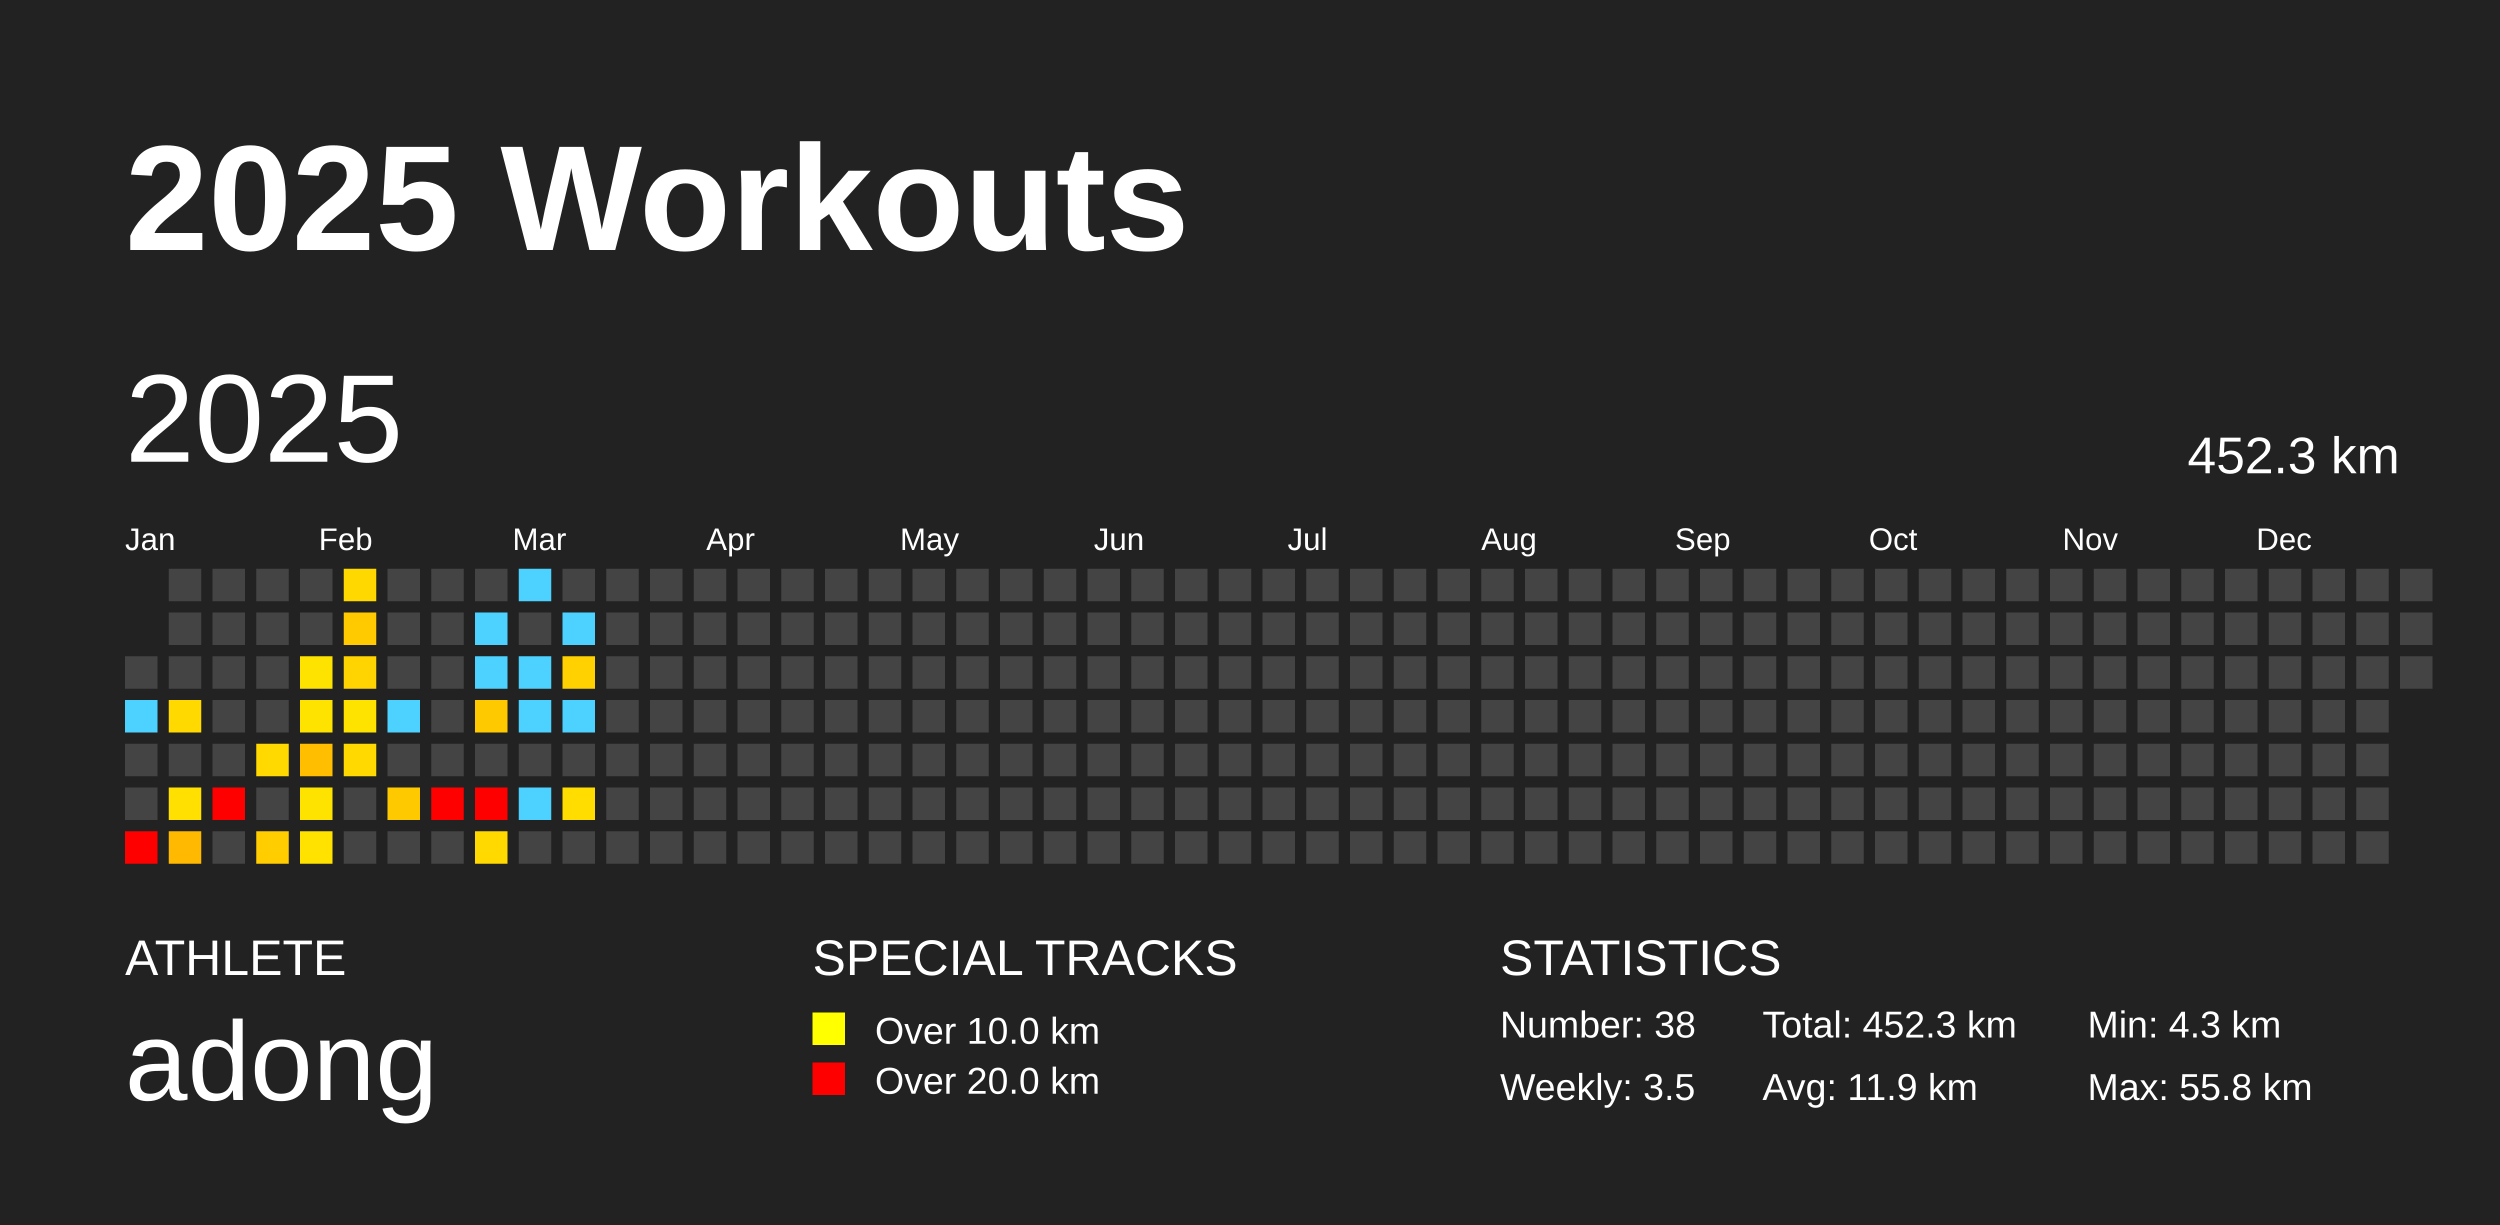
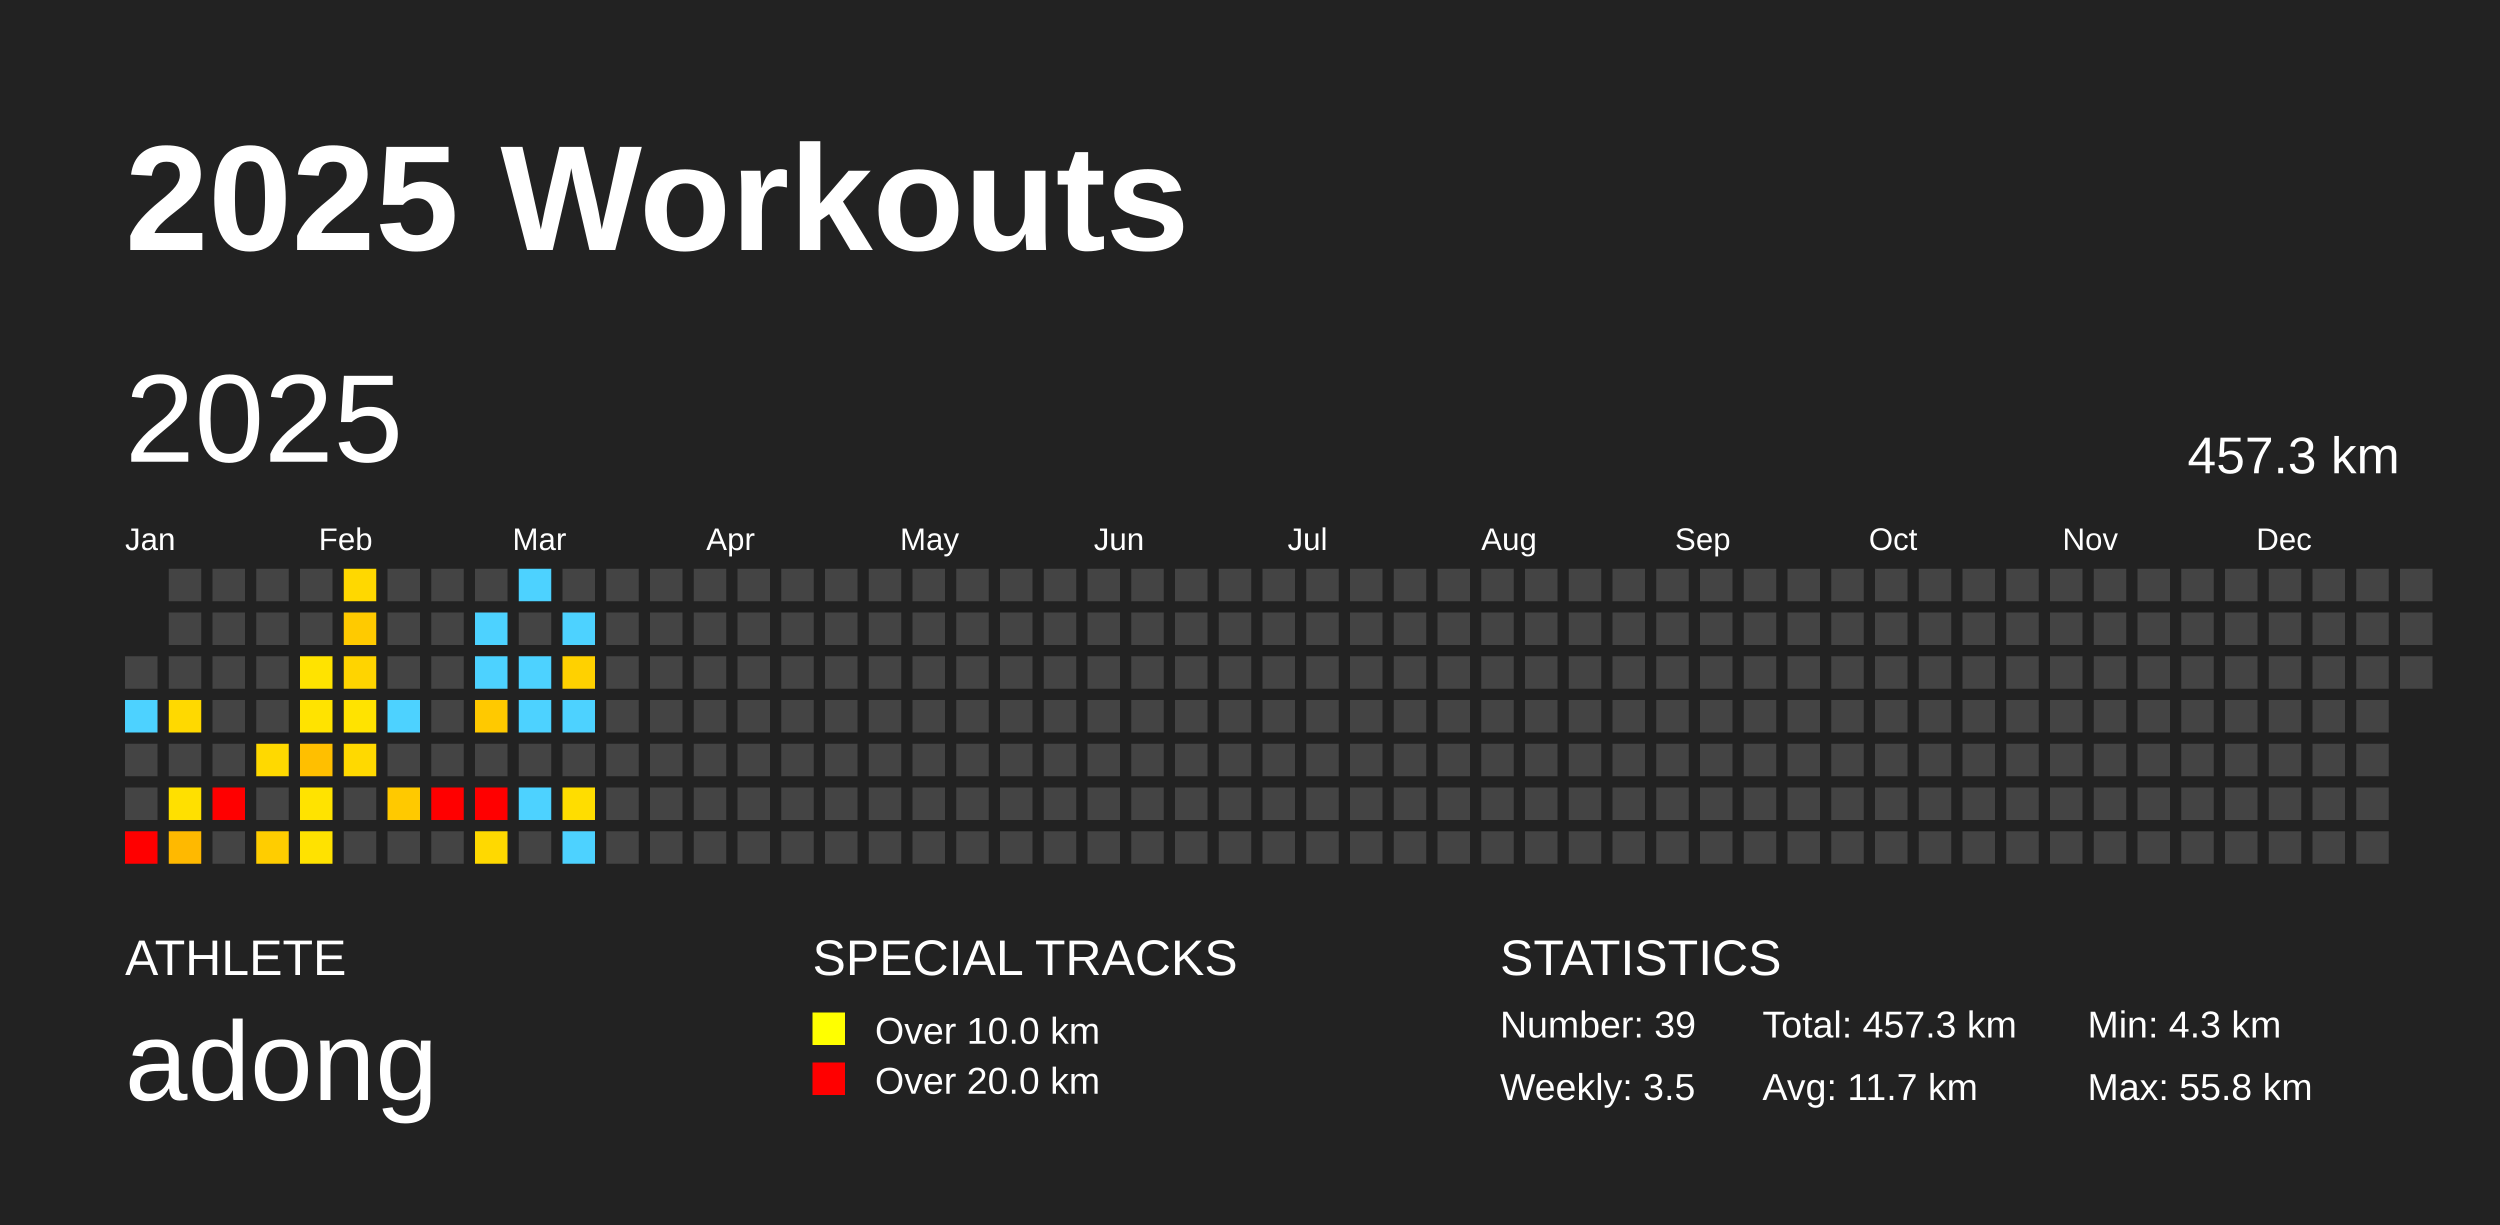
<svg xmlns="http://www.w3.org/2000/svg" baseProfile="full" height="98mm" version="1.1" viewBox="0,0,200,98" width="200mm">
  <defs />
  <rect fill="#222222" height="98" width="200" x="0" y="0" />
  <text fill="#FFFFFF" style="font-size:12px; font-family:Arial; font-weight:bold;" x="10" y="20">2025 Workouts</text>
  <text fill="#FFFFFF" style="font-size:4px; font-family:Arial" x="10" y="78">ATHLETE</text>
  <text fill="#FFFFFF" style="font-size:9px; font-family:Arial" x="10" y="88">adong</text>
  <text fill="#FFFFFF" style="font-size:4px; font-family:Arial" x="65" y="78">SPECIAL TRACKS</text>
  <rect fill="yellow" height="2.6" width="2.6" x="65" y="81" />
  <text fill="#FFFFFF" style="font-size:3px; font-family:Arial" x="70" y="83.5">Over 10.0 km</text>
  <rect fill="red" height="2.6" width="2.6" x="65" y="85" />
  <text fill="#FFFFFF" style="font-size:3px; font-family:Arial" x="70" y="87.5">Over 20.0 km</text>
  <text fill="#FFFFFF" style="font-size:4px; font-family:Arial" x="120" y="78">STATISTICS</text>
-   <text fill="#FFFFFF" style="font-size:3px; font-family:Arial" x="120" y="83">Number: 38</text>
+   <text fill="#FFFFFF" style="font-size:3px; font-family:Arial" x="120" y="83">Number: 39</text>
  <text fill="#FFFFFF" style="font-size:3px; font-family:Arial" x="120" y="88">Weekly: 3.5</text>
-   <text fill="#FFFFFF" style="font-size:3px; font-family:Arial" x="141" y="83">Total: 452.3 km</text>
-   <text fill="#FFFFFF" style="font-size:3px; font-family:Arial" x="141" y="88">Avg: 11.9 km</text>
+   <text fill="#FFFFFF" style="font-size:3px; font-family:Arial" x="141" y="83">Total: 457.3 km</text>
+   <text fill="#FFFFFF" style="font-size:3px; font-family:Arial" x="141" y="88">Avg: 11.7 km</text>
  <text fill="#FFFFFF" style="font-size:3px; font-family:Arial" x="167" y="83">Min: 4.3 km</text>
  <text fill="#FFFFFF" style="font-size:3px; font-family:Arial" x="167" y="88">Max: 55.8 km</text>
  <text dominant-baseline="hanging" fill="#FFFFFF" style="font-size:10.0px; font-family:Arial;" x="10" y="30">2025</text>
-   <text dominant-baseline="hanging" fill="#FFFFFF" style="font-size:4.125px; font-family:Arial;" x="175" y="35">452.3 km</text>
+   <text dominant-baseline="hanging" fill="#FFFFFF" style="font-size:4.125px; font-family:Arial;" x="175" y="35">457.3 km</text>
  <text fill="#FFFFFF" style="font-size:2.5px; font-family:Arial" x="10.0" y="44">Jan</text>
  <text fill="#FFFFFF" style="font-size:2.5px; font-family:Arial" x="25.5" y="44">Feb</text>
  <text fill="#FFFFFF" style="font-size:2.5px; font-family:Arial" x="41.0" y="44">Mar</text>
  <text fill="#FFFFFF" style="font-size:2.5px; font-family:Arial" x="56.5" y="44">Apr</text>
  <text fill="#FFFFFF" style="font-size:2.5px; font-family:Arial" x="72.0" y="44">May</text>
  <text fill="#FFFFFF" style="font-size:2.5px; font-family:Arial" x="87.5" y="44">Jun</text>
  <text fill="#FFFFFF" style="font-size:2.5px; font-family:Arial" x="103.0" y="44">Jul</text>
  <text fill="#FFFFFF" style="font-size:2.5px; font-family:Arial" x="118.5" y="44">Aug</text>
  <text fill="#FFFFFF" style="font-size:2.5px; font-family:Arial" x="134.0" y="44">Sep</text>
  <text fill="#FFFFFF" style="font-size:2.5px; font-family:Arial" x="149.5" y="44">Oct</text>
  <text fill="#FFFFFF" style="font-size:2.5px; font-family:Arial" x="165.0" y="44">Nov</text>
  <text fill="#FFFFFF" style="font-size:2.5px; font-family:Arial" x="180.5" y="44">Dec</text>
  <rect fill="#444444" height="2.6" width="2.6" x="10.0" y="52.5" />
  <rect fill="#4dd2ff" height="2.6" width="2.6" x="10.0" y="56.0" />
  <rect fill="#444444" height="2.6" width="2.6" x="10.0" y="59.5" />
  <rect fill="#444444" height="2.6" width="2.6" x="10.0" y="63.0" />
  <rect fill="red" height="2.6" width="2.6" x="10.0" y="66.5" />
  <rect fill="#444444" height="2.6" width="2.6" x="13.5" y="45.5" />
  <rect fill="#444444" height="2.6" width="2.6" x="13.5" y="49.0" />
  <rect fill="#444444" height="2.6" width="2.6" x="13.5" y="52.5" />
  <rect fill="#ffd900" height="2.6" width="2.6" x="13.5" y="56.0" />
  <rect fill="#444444" height="2.6" width="2.6" x="13.5" y="59.5" />
  <rect fill="#ffe000" height="2.6" width="2.6" x="13.5" y="63.0" />
  <rect fill="#ffb900" height="2.6" width="2.6" x="13.5" y="66.5" />
  <rect fill="#444444" height="2.6" width="2.6" x="17.0" y="45.5" />
  <rect fill="#444444" height="2.6" width="2.6" x="17.0" y="49.0" />
  <rect fill="#444444" height="2.6" width="2.6" x="17.0" y="52.5" />
  <rect fill="#444444" height="2.6" width="2.6" x="17.0" y="56.0" />
  <rect fill="#444444" height="2.6" width="2.6" x="17.0" y="59.5" />
  <rect fill="red" height="2.6" width="2.6" x="17.0" y="63.0" />
  <rect fill="#444444" height="2.6" width="2.6" x="17.0" y="66.5" />
  <rect fill="#444444" height="2.6" width="2.6" x="20.5" y="45.5" />
  <rect fill="#444444" height="2.6" width="2.6" x="20.5" y="49.0" />
  <rect fill="#444444" height="2.6" width="2.6" x="20.5" y="52.5" />
  <rect fill="#444444" height="2.6" width="2.6" x="20.5" y="56.0" />
  <rect fill="#ffd900" height="2.6" width="2.6" x="20.5" y="59.5" />
  <rect fill="#444444" height="2.6" width="2.6" x="20.5" y="63.0" />
  <rect fill="#ffcd00" height="2.6" width="2.6" x="20.5" y="66.5" />
  <rect fill="#444444" height="2.6" width="2.6" x="24.0" y="45.5" />
  <rect fill="#444444" height="2.6" width="2.6" x="24.0" y="49.0" />
  <rect fill="#ffe300" height="2.6" width="2.6" x="24.0" y="52.5" />
  <rect fill="#ffe300" height="2.6" width="2.6" x="24.0" y="56.0" />
  <rect fill="#ffbf00" height="2.6" width="2.6" x="24.0" y="59.5" />
  <rect fill="#ffe300" height="2.6" width="2.6" x="24.0" y="63.0" />
  <rect fill="#ffe200" height="2.6" width="2.6" x="24.0" y="66.5" />
  <rect fill="#ffd800" height="2.6" width="2.6" x="27.5" y="45.5" />
  <rect fill="#ffca00" height="2.6" width="2.6" x="27.5" y="49.0" />
  <rect fill="#ffd400" height="2.6" width="2.6" x="27.5" y="52.5" />
  <rect fill="#ffe300" height="2.6" width="2.6" x="27.5" y="56.0" />
  <rect fill="#ffd900" height="2.6" width="2.6" x="27.5" y="59.5" />
  <rect fill="#444444" height="2.6" width="2.6" x="27.5" y="63.0" />
  <rect fill="#444444" height="2.6" width="2.6" x="27.5" y="66.5" />
  <rect fill="#444444" height="2.6" width="2.6" x="31.0" y="45.5" />
  <rect fill="#444444" height="2.6" width="2.6" x="31.0" y="49.0" />
  <rect fill="#444444" height="2.6" width="2.6" x="31.0" y="52.5" />
  <rect fill="#4dd2ff" height="2.6" width="2.6" x="31.0" y="56.0" />
  <rect fill="#444444" height="2.6" width="2.6" x="31.0" y="59.5" />
  <rect fill="#ffc900" height="2.6" width="2.6" x="31.0" y="63.0" />
  <rect fill="#444444" height="2.6" width="2.6" x="31.0" y="66.5" />
  <rect fill="#444444" height="2.6" width="2.6" x="34.5" y="45.5" />
  <rect fill="#444444" height="2.6" width="2.6" x="34.5" y="49.0" />
  <rect fill="#444444" height="2.6" width="2.6" x="34.5" y="52.5" />
  <rect fill="#444444" height="2.6" width="2.6" x="34.5" y="56.0" />
  <rect fill="#444444" height="2.6" width="2.6" x="34.5" y="59.5" />
  <rect fill="red" height="2.6" width="2.6" x="34.5" y="63.0" />
  <rect fill="#444444" height="2.6" width="2.6" x="34.5" y="66.5" />
  <rect fill="#444444" height="2.6" width="2.6" x="38.0" y="45.5" />
  <rect fill="#4dd2ff" height="2.6" width="2.6" x="38.0" y="49.0" />
  <rect fill="#4dd2ff" height="2.6" width="2.6" x="38.0" y="52.5" />
  <rect fill="#ffc900" height="2.6" width="2.6" x="38.0" y="56.0" />
  <rect fill="#444444" height="2.6" width="2.6" x="38.0" y="59.5" />
  <rect fill="red" height="2.6" width="2.6" x="38.0" y="63.0" />
  <rect fill="#ffd900" height="2.6" width="2.6" x="38.0" y="66.5" />
  <rect fill="#4dd2ff" height="2.6" width="2.6" x="41.5" y="45.5" />
  <rect fill="#444444" height="2.6" width="2.6" x="41.5" y="49.0" />
  <rect fill="#4dd2ff" height="2.6" width="2.6" x="41.5" y="52.5" />
  <rect fill="#4dd2ff" height="2.6" width="2.6" x="41.5" y="56.0" />
  <rect fill="#444444" height="2.6" width="2.6" x="41.5" y="59.5" />
  <rect fill="#4dd2ff" height="2.6" width="2.6" x="41.5" y="63.0" />
  <rect fill="#444444" height="2.6" width="2.6" x="41.5" y="66.5" />
  <rect fill="#444444" height="2.6" width="2.6" x="45.0" y="45.5" />
  <rect fill="#4dd2ff" height="2.6" width="2.6" x="45.0" y="49.0" />
  <rect fill="#ffd100" height="2.6" width="2.6" x="45.0" y="52.5" />
  <rect fill="#4dd2ff" height="2.6" width="2.6" x="45.0" y="56.0" />
  <rect fill="#444444" height="2.6" width="2.6" x="45.0" y="59.5" />
  <rect fill="#ffdd00" height="2.6" width="2.6" x="45.0" y="63.0" />
-   <rect fill="#444444" height="2.6" width="2.6" x="45.0" y="66.5" />
+   <rect fill="#4dd2ff" height="2.6" width="2.6" x="45.0" y="66.5" />
  <rect fill="#444444" height="2.6" width="2.6" x="48.5" y="45.5" />
  <rect fill="#444444" height="2.6" width="2.6" x="48.5" y="49.0" />
  <rect fill="#444444" height="2.6" width="2.6" x="48.5" y="52.5" />
  <rect fill="#444444" height="2.6" width="2.6" x="48.5" y="56.0" />
  <rect fill="#444444" height="2.6" width="2.6" x="48.5" y="59.5" />
  <rect fill="#444444" height="2.6" width="2.6" x="48.5" y="63.0" />
  <rect fill="#444444" height="2.6" width="2.6" x="48.5" y="66.5" />
  <rect fill="#444444" height="2.6" width="2.6" x="52.0" y="45.5" />
  <rect fill="#444444" height="2.6" width="2.6" x="52.0" y="49.0" />
  <rect fill="#444444" height="2.6" width="2.6" x="52.0" y="52.5" />
  <rect fill="#444444" height="2.6" width="2.6" x="52.0" y="56.0" />
  <rect fill="#444444" height="2.6" width="2.6" x="52.0" y="59.5" />
  <rect fill="#444444" height="2.6" width="2.6" x="52.0" y="63.0" />
  <rect fill="#444444" height="2.6" width="2.6" x="52.0" y="66.5" />
  <rect fill="#444444" height="2.6" width="2.6" x="55.5" y="45.5" />
  <rect fill="#444444" height="2.6" width="2.6" x="55.5" y="49.0" />
  <rect fill="#444444" height="2.6" width="2.6" x="55.5" y="52.5" />
  <rect fill="#444444" height="2.6" width="2.6" x="55.5" y="56.0" />
  <rect fill="#444444" height="2.6" width="2.6" x="55.5" y="59.5" />
  <rect fill="#444444" height="2.6" width="2.6" x="55.5" y="63.0" />
  <rect fill="#444444" height="2.6" width="2.6" x="55.5" y="66.5" />
  <rect fill="#444444" height="2.6" width="2.6" x="59.0" y="45.5" />
  <rect fill="#444444" height="2.6" width="2.6" x="59.0" y="49.0" />
  <rect fill="#444444" height="2.6" width="2.6" x="59.0" y="52.5" />
  <rect fill="#444444" height="2.6" width="2.6" x="59.0" y="56.0" />
  <rect fill="#444444" height="2.6" width="2.6" x="59.0" y="59.5" />
  <rect fill="#444444" height="2.6" width="2.6" x="59.0" y="63.0" />
  <rect fill="#444444" height="2.6" width="2.6" x="59.0" y="66.5" />
  <rect fill="#444444" height="2.6" width="2.6" x="62.5" y="45.5" />
  <rect fill="#444444" height="2.6" width="2.6" x="62.5" y="49.0" />
  <rect fill="#444444" height="2.6" width="2.6" x="62.5" y="52.5" />
  <rect fill="#444444" height="2.6" width="2.6" x="62.5" y="56.0" />
  <rect fill="#444444" height="2.6" width="2.6" x="62.5" y="59.5" />
  <rect fill="#444444" height="2.6" width="2.6" x="62.5" y="63.0" />
  <rect fill="#444444" height="2.6" width="2.6" x="62.5" y="66.5" />
  <rect fill="#444444" height="2.6" width="2.6" x="66.0" y="45.5" />
  <rect fill="#444444" height="2.6" width="2.6" x="66.0" y="49.0" />
  <rect fill="#444444" height="2.6" width="2.6" x="66.0" y="52.5" />
  <rect fill="#444444" height="2.6" width="2.6" x="66.0" y="56.0" />
  <rect fill="#444444" height="2.6" width="2.6" x="66.0" y="59.5" />
  <rect fill="#444444" height="2.6" width="2.6" x="66.0" y="63.0" />
  <rect fill="#444444" height="2.6" width="2.6" x="66.0" y="66.5" />
  <rect fill="#444444" height="2.6" width="2.6" x="69.5" y="45.5" />
  <rect fill="#444444" height="2.6" width="2.6" x="69.5" y="49.0" />
  <rect fill="#444444" height="2.6" width="2.6" x="69.5" y="52.5" />
  <rect fill="#444444" height="2.6" width="2.6" x="69.5" y="56.0" />
  <rect fill="#444444" height="2.6" width="2.6" x="69.5" y="59.5" />
  <rect fill="#444444" height="2.6" width="2.6" x="69.5" y="63.0" />
  <rect fill="#444444" height="2.6" width="2.6" x="69.5" y="66.5" />
  <rect fill="#444444" height="2.6" width="2.6" x="73.0" y="45.5" />
  <rect fill="#444444" height="2.6" width="2.6" x="73.0" y="49.0" />
  <rect fill="#444444" height="2.6" width="2.6" x="73.0" y="52.5" />
  <rect fill="#444444" height="2.6" width="2.6" x="73.0" y="56.0" />
  <rect fill="#444444" height="2.6" width="2.6" x="73.0" y="59.5" />
  <rect fill="#444444" height="2.6" width="2.6" x="73.0" y="63.0" />
  <rect fill="#444444" height="2.6" width="2.6" x="73.0" y="66.5" />
  <rect fill="#444444" height="2.6" width="2.6" x="76.5" y="45.5" />
  <rect fill="#444444" height="2.6" width="2.6" x="76.5" y="49.0" />
  <rect fill="#444444" height="2.6" width="2.6" x="76.5" y="52.5" />
  <rect fill="#444444" height="2.6" width="2.6" x="76.5" y="56.0" />
  <rect fill="#444444" height="2.6" width="2.6" x="76.5" y="59.5" />
  <rect fill="#444444" height="2.6" width="2.6" x="76.5" y="63.0" />
  <rect fill="#444444" height="2.6" width="2.6" x="76.5" y="66.5" />
  <rect fill="#444444" height="2.6" width="2.6" x="80.0" y="45.5" />
  <rect fill="#444444" height="2.6" width="2.6" x="80.0" y="49.0" />
  <rect fill="#444444" height="2.6" width="2.6" x="80.0" y="52.5" />
  <rect fill="#444444" height="2.6" width="2.6" x="80.0" y="56.0" />
  <rect fill="#444444" height="2.6" width="2.6" x="80.0" y="59.5" />
  <rect fill="#444444" height="2.6" width="2.6" x="80.0" y="63.0" />
  <rect fill="#444444" height="2.6" width="2.6" x="80.0" y="66.5" />
  <rect fill="#444444" height="2.6" width="2.6" x="83.5" y="45.5" />
  <rect fill="#444444" height="2.6" width="2.6" x="83.5" y="49.0" />
  <rect fill="#444444" height="2.6" width="2.6" x="83.5" y="52.5" />
  <rect fill="#444444" height="2.6" width="2.6" x="83.5" y="56.0" />
  <rect fill="#444444" height="2.6" width="2.6" x="83.5" y="59.5" />
  <rect fill="#444444" height="2.6" width="2.6" x="83.5" y="63.0" />
  <rect fill="#444444" height="2.6" width="2.6" x="83.5" y="66.5" />
  <rect fill="#444444" height="2.6" width="2.6" x="87.0" y="45.5" />
  <rect fill="#444444" height="2.6" width="2.6" x="87.0" y="49.0" />
  <rect fill="#444444" height="2.6" width="2.6" x="87.0" y="52.5" />
  <rect fill="#444444" height="2.6" width="2.6" x="87.0" y="56.0" />
  <rect fill="#444444" height="2.6" width="2.6" x="87.0" y="59.5" />
  <rect fill="#444444" height="2.6" width="2.6" x="87.0" y="63.0" />
  <rect fill="#444444" height="2.6" width="2.6" x="87.0" y="66.5" />
  <rect fill="#444444" height="2.6" width="2.6" x="90.5" y="45.5" />
  <rect fill="#444444" height="2.6" width="2.6" x="90.5" y="49.0" />
  <rect fill="#444444" height="2.6" width="2.6" x="90.5" y="52.5" />
  <rect fill="#444444" height="2.6" width="2.6" x="90.5" y="56.0" />
  <rect fill="#444444" height="2.6" width="2.6" x="90.5" y="59.5" />
  <rect fill="#444444" height="2.6" width="2.6" x="90.5" y="63.0" />
  <rect fill="#444444" height="2.6" width="2.6" x="90.5" y="66.5" />
  <rect fill="#444444" height="2.6" width="2.6" x="94.0" y="45.5" />
  <rect fill="#444444" height="2.6" width="2.6" x="94.0" y="49.0" />
  <rect fill="#444444" height="2.6" width="2.6" x="94.0" y="52.5" />
  <rect fill="#444444" height="2.6" width="2.6" x="94.0" y="56.0" />
  <rect fill="#444444" height="2.6" width="2.6" x="94.0" y="59.5" />
  <rect fill="#444444" height="2.6" width="2.6" x="94.0" y="63.0" />
  <rect fill="#444444" height="2.6" width="2.6" x="94.0" y="66.5" />
  <rect fill="#444444" height="2.6" width="2.6" x="97.5" y="45.5" />
  <rect fill="#444444" height="2.6" width="2.6" x="97.5" y="49.0" />
  <rect fill="#444444" height="2.6" width="2.6" x="97.5" y="52.5" />
  <rect fill="#444444" height="2.6" width="2.6" x="97.5" y="56.0" />
  <rect fill="#444444" height="2.6" width="2.6" x="97.5" y="59.5" />
  <rect fill="#444444" height="2.6" width="2.6" x="97.5" y="63.0" />
  <rect fill="#444444" height="2.6" width="2.6" x="97.5" y="66.5" />
  <rect fill="#444444" height="2.6" width="2.6" x="101.0" y="45.5" />
  <rect fill="#444444" height="2.6" width="2.6" x="101.0" y="49.0" />
  <rect fill="#444444" height="2.6" width="2.6" x="101.0" y="52.5" />
  <rect fill="#444444" height="2.6" width="2.6" x="101.0" y="56.0" />
  <rect fill="#444444" height="2.6" width="2.6" x="101.0" y="59.5" />
  <rect fill="#444444" height="2.6" width="2.6" x="101.0" y="63.0" />
  <rect fill="#444444" height="2.6" width="2.6" x="101.0" y="66.5" />
  <rect fill="#444444" height="2.6" width="2.6" x="104.5" y="45.5" />
  <rect fill="#444444" height="2.6" width="2.6" x="104.5" y="49.0" />
  <rect fill="#444444" height="2.6" width="2.6" x="104.5" y="52.5" />
  <rect fill="#444444" height="2.6" width="2.6" x="104.5" y="56.0" />
  <rect fill="#444444" height="2.6" width="2.6" x="104.5" y="59.5" />
  <rect fill="#444444" height="2.6" width="2.6" x="104.5" y="63.0" />
  <rect fill="#444444" height="2.6" width="2.6" x="104.5" y="66.5" />
  <rect fill="#444444" height="2.6" width="2.6" x="108.0" y="45.5" />
  <rect fill="#444444" height="2.6" width="2.6" x="108.0" y="49.0" />
  <rect fill="#444444" height="2.6" width="2.6" x="108.0" y="52.5" />
  <rect fill="#444444" height="2.6" width="2.6" x="108.0" y="56.0" />
  <rect fill="#444444" height="2.6" width="2.6" x="108.0" y="59.5" />
  <rect fill="#444444" height="2.6" width="2.6" x="108.0" y="63.0" />
  <rect fill="#444444" height="2.6" width="2.6" x="108.0" y="66.5" />
  <rect fill="#444444" height="2.6" width="2.6" x="111.5" y="45.5" />
  <rect fill="#444444" height="2.6" width="2.6" x="111.5" y="49.0" />
  <rect fill="#444444" height="2.6" width="2.6" x="111.5" y="52.5" />
  <rect fill="#444444" height="2.6" width="2.6" x="111.5" y="56.0" />
  <rect fill="#444444" height="2.6" width="2.6" x="111.5" y="59.5" />
  <rect fill="#444444" height="2.6" width="2.6" x="111.5" y="63.0" />
  <rect fill="#444444" height="2.6" width="2.6" x="111.5" y="66.5" />
  <rect fill="#444444" height="2.6" width="2.6" x="115.0" y="45.5" />
  <rect fill="#444444" height="2.6" width="2.6" x="115.0" y="49.0" />
  <rect fill="#444444" height="2.6" width="2.6" x="115.0" y="52.5" />
  <rect fill="#444444" height="2.6" width="2.6" x="115.0" y="56.0" />
  <rect fill="#444444" height="2.6" width="2.6" x="115.0" y="59.5" />
  <rect fill="#444444" height="2.6" width="2.6" x="115.0" y="63.0" />
  <rect fill="#444444" height="2.6" width="2.6" x="115.0" y="66.5" />
  <rect fill="#444444" height="2.6" width="2.6" x="118.5" y="45.5" />
  <rect fill="#444444" height="2.6" width="2.6" x="118.5" y="49.0" />
  <rect fill="#444444" height="2.6" width="2.6" x="118.5" y="52.5" />
  <rect fill="#444444" height="2.6" width="2.6" x="118.5" y="56.0" />
  <rect fill="#444444" height="2.6" width="2.6" x="118.5" y="59.5" />
  <rect fill="#444444" height="2.6" width="2.6" x="118.5" y="63.0" />
  <rect fill="#444444" height="2.6" width="2.6" x="118.5" y="66.5" />
  <rect fill="#444444" height="2.6" width="2.6" x="122.0" y="45.5" />
  <rect fill="#444444" height="2.6" width="2.6" x="122.0" y="49.0" />
  <rect fill="#444444" height="2.6" width="2.6" x="122.0" y="52.5" />
  <rect fill="#444444" height="2.6" width="2.6" x="122.0" y="56.0" />
  <rect fill="#444444" height="2.6" width="2.6" x="122.0" y="59.5" />
  <rect fill="#444444" height="2.6" width="2.6" x="122.0" y="63.0" />
  <rect fill="#444444" height="2.6" width="2.6" x="122.0" y="66.5" />
  <rect fill="#444444" height="2.6" width="2.6" x="125.5" y="45.5" />
  <rect fill="#444444" height="2.6" width="2.6" x="125.5" y="49.0" />
  <rect fill="#444444" height="2.6" width="2.6" x="125.5" y="52.5" />
  <rect fill="#444444" height="2.6" width="2.6" x="125.5" y="56.0" />
  <rect fill="#444444" height="2.6" width="2.6" x="125.5" y="59.5" />
  <rect fill="#444444" height="2.6" width="2.6" x="125.5" y="63.0" />
  <rect fill="#444444" height="2.6" width="2.6" x="125.5" y="66.5" />
  <rect fill="#444444" height="2.6" width="2.6" x="129.0" y="45.5" />
  <rect fill="#444444" height="2.6" width="2.6" x="129.0" y="49.0" />
  <rect fill="#444444" height="2.6" width="2.6" x="129.0" y="52.5" />
  <rect fill="#444444" height="2.6" width="2.6" x="129.0" y="56.0" />
  <rect fill="#444444" height="2.6" width="2.6" x="129.0" y="59.5" />
  <rect fill="#444444" height="2.6" width="2.6" x="129.0" y="63.0" />
  <rect fill="#444444" height="2.6" width="2.6" x="129.0" y="66.5" />
  <rect fill="#444444" height="2.6" width="2.6" x="132.5" y="45.5" />
  <rect fill="#444444" height="2.6" width="2.6" x="132.5" y="49.0" />
  <rect fill="#444444" height="2.6" width="2.6" x="132.5" y="52.5" />
  <rect fill="#444444" height="2.6" width="2.6" x="132.5" y="56.0" />
  <rect fill="#444444" height="2.6" width="2.6" x="132.5" y="59.5" />
  <rect fill="#444444" height="2.6" width="2.6" x="132.5" y="63.0" />
  <rect fill="#444444" height="2.6" width="2.6" x="132.5" y="66.5" />
  <rect fill="#444444" height="2.6" width="2.6" x="136.0" y="45.5" />
  <rect fill="#444444" height="2.6" width="2.6" x="136.0" y="49.0" />
  <rect fill="#444444" height="2.6" width="2.6" x="136.0" y="52.5" />
  <rect fill="#444444" height="2.6" width="2.6" x="136.0" y="56.0" />
  <rect fill="#444444" height="2.6" width="2.6" x="136.0" y="59.5" />
  <rect fill="#444444" height="2.6" width="2.6" x="136.0" y="63.0" />
  <rect fill="#444444" height="2.6" width="2.6" x="136.0" y="66.5" />
  <rect fill="#444444" height="2.6" width="2.6" x="139.5" y="45.5" />
  <rect fill="#444444" height="2.6" width="2.6" x="139.5" y="49.0" />
  <rect fill="#444444" height="2.6" width="2.6" x="139.5" y="52.5" />
  <rect fill="#444444" height="2.6" width="2.6" x="139.5" y="56.0" />
  <rect fill="#444444" height="2.6" width="2.6" x="139.5" y="59.5" />
  <rect fill="#444444" height="2.6" width="2.6" x="139.5" y="63.0" />
  <rect fill="#444444" height="2.6" width="2.6" x="139.5" y="66.5" />
  <rect fill="#444444" height="2.6" width="2.6" x="143.0" y="45.5" />
  <rect fill="#444444" height="2.6" width="2.6" x="143.0" y="49.0" />
  <rect fill="#444444" height="2.6" width="2.6" x="143.0" y="52.5" />
  <rect fill="#444444" height="2.6" width="2.6" x="143.0" y="56.0" />
  <rect fill="#444444" height="2.6" width="2.6" x="143.0" y="59.5" />
  <rect fill="#444444" height="2.6" width="2.6" x="143.0" y="63.0" />
  <rect fill="#444444" height="2.6" width="2.6" x="143.0" y="66.5" />
  <rect fill="#444444" height="2.6" width="2.6" x="146.5" y="45.5" />
  <rect fill="#444444" height="2.6" width="2.6" x="146.5" y="49.0" />
  <rect fill="#444444" height="2.6" width="2.6" x="146.5" y="52.5" />
  <rect fill="#444444" height="2.6" width="2.6" x="146.5" y="56.0" />
  <rect fill="#444444" height="2.6" width="2.6" x="146.5" y="59.5" />
  <rect fill="#444444" height="2.6" width="2.6" x="146.5" y="63.0" />
  <rect fill="#444444" height="2.6" width="2.6" x="146.5" y="66.5" />
  <rect fill="#444444" height="2.6" width="2.6" x="150.0" y="45.5" />
  <rect fill="#444444" height="2.6" width="2.6" x="150.0" y="49.0" />
  <rect fill="#444444" height="2.6" width="2.6" x="150.0" y="52.5" />
  <rect fill="#444444" height="2.6" width="2.6" x="150.0" y="56.0" />
  <rect fill="#444444" height="2.6" width="2.6" x="150.0" y="59.5" />
  <rect fill="#444444" height="2.6" width="2.6" x="150.0" y="63.0" />
  <rect fill="#444444" height="2.6" width="2.6" x="150.0" y="66.5" />
  <rect fill="#444444" height="2.6" width="2.6" x="153.5" y="45.5" />
  <rect fill="#444444" height="2.6" width="2.6" x="153.5" y="49.0" />
  <rect fill="#444444" height="2.6" width="2.6" x="153.5" y="52.5" />
  <rect fill="#444444" height="2.6" width="2.6" x="153.5" y="56.0" />
  <rect fill="#444444" height="2.6" width="2.6" x="153.5" y="59.5" />
  <rect fill="#444444" height="2.6" width="2.6" x="153.5" y="63.0" />
  <rect fill="#444444" height="2.6" width="2.6" x="153.5" y="66.5" />
  <rect fill="#444444" height="2.6" width="2.6" x="157.0" y="45.5" />
  <rect fill="#444444" height="2.6" width="2.6" x="157.0" y="49.0" />
  <rect fill="#444444" height="2.6" width="2.6" x="157.0" y="52.5" />
  <rect fill="#444444" height="2.6" width="2.6" x="157.0" y="56.0" />
  <rect fill="#444444" height="2.6" width="2.6" x="157.0" y="59.5" />
  <rect fill="#444444" height="2.6" width="2.6" x="157.0" y="63.0" />
  <rect fill="#444444" height="2.6" width="2.6" x="157.0" y="66.5" />
  <rect fill="#444444" height="2.6" width="2.6" x="160.5" y="45.5" />
  <rect fill="#444444" height="2.6" width="2.6" x="160.5" y="49.0" />
  <rect fill="#444444" height="2.6" width="2.6" x="160.5" y="52.5" />
  <rect fill="#444444" height="2.6" width="2.6" x="160.5" y="56.0" />
  <rect fill="#444444" height="2.6" width="2.6" x="160.5" y="59.5" />
  <rect fill="#444444" height="2.6" width="2.6" x="160.5" y="63.0" />
  <rect fill="#444444" height="2.6" width="2.6" x="160.5" y="66.5" />
  <rect fill="#444444" height="2.6" width="2.6" x="164.0" y="45.5" />
  <rect fill="#444444" height="2.6" width="2.6" x="164.0" y="49.0" />
  <rect fill="#444444" height="2.6" width="2.6" x="164.0" y="52.5" />
  <rect fill="#444444" height="2.6" width="2.6" x="164.0" y="56.0" />
  <rect fill="#444444" height="2.6" width="2.6" x="164.0" y="59.5" />
  <rect fill="#444444" height="2.6" width="2.6" x="164.0" y="63.0" />
  <rect fill="#444444" height="2.6" width="2.6" x="164.0" y="66.5" />
  <rect fill="#444444" height="2.6" width="2.6" x="167.5" y="45.5" />
  <rect fill="#444444" height="2.6" width="2.6" x="167.5" y="49.0" />
  <rect fill="#444444" height="2.6" width="2.6" x="167.5" y="52.5" />
  <rect fill="#444444" height="2.6" width="2.6" x="167.5" y="56.0" />
  <rect fill="#444444" height="2.6" width="2.6" x="167.5" y="59.5" />
  <rect fill="#444444" height="2.6" width="2.6" x="167.5" y="63.0" />
  <rect fill="#444444" height="2.6" width="2.6" x="167.5" y="66.5" />
  <rect fill="#444444" height="2.6" width="2.6" x="171.0" y="45.5" />
  <rect fill="#444444" height="2.6" width="2.6" x="171.0" y="49.0" />
  <rect fill="#444444" height="2.6" width="2.6" x="171.0" y="52.5" />
  <rect fill="#444444" height="2.6" width="2.6" x="171.0" y="56.0" />
  <rect fill="#444444" height="2.6" width="2.6" x="171.0" y="59.5" />
  <rect fill="#444444" height="2.6" width="2.6" x="171.0" y="63.0" />
  <rect fill="#444444" height="2.6" width="2.6" x="171.0" y="66.5" />
  <rect fill="#444444" height="2.6" width="2.6" x="174.5" y="45.5" />
  <rect fill="#444444" height="2.6" width="2.6" x="174.5" y="49.0" />
  <rect fill="#444444" height="2.6" width="2.6" x="174.5" y="52.5" />
  <rect fill="#444444" height="2.6" width="2.6" x="174.5" y="56.0" />
  <rect fill="#444444" height="2.6" width="2.6" x="174.5" y="59.5" />
  <rect fill="#444444" height="2.6" width="2.6" x="174.5" y="63.0" />
  <rect fill="#444444" height="2.6" width="2.6" x="174.5" y="66.5" />
  <rect fill="#444444" height="2.6" width="2.6" x="178.0" y="45.5" />
  <rect fill="#444444" height="2.6" width="2.6" x="178.0" y="49.0" />
  <rect fill="#444444" height="2.6" width="2.6" x="178.0" y="52.5" />
  <rect fill="#444444" height="2.6" width="2.6" x="178.0" y="56.0" />
  <rect fill="#444444" height="2.6" width="2.6" x="178.0" y="59.5" />
  <rect fill="#444444" height="2.6" width="2.6" x="178.0" y="63.0" />
  <rect fill="#444444" height="2.6" width="2.6" x="178.0" y="66.5" />
  <rect fill="#444444" height="2.6" width="2.6" x="181.5" y="45.5" />
  <rect fill="#444444" height="2.6" width="2.6" x="181.5" y="49.0" />
  <rect fill="#444444" height="2.6" width="2.6" x="181.5" y="52.5" />
  <rect fill="#444444" height="2.6" width="2.6" x="181.5" y="56.0" />
  <rect fill="#444444" height="2.6" width="2.6" x="181.5" y="59.5" />
  <rect fill="#444444" height="2.6" width="2.6" x="181.5" y="63.0" />
  <rect fill="#444444" height="2.6" width="2.6" x="181.5" y="66.5" />
  <rect fill="#444444" height="2.6" width="2.6" x="185.0" y="45.5" />
  <rect fill="#444444" height="2.6" width="2.6" x="185.0" y="49.0" />
  <rect fill="#444444" height="2.6" width="2.6" x="185.0" y="52.5" />
  <rect fill="#444444" height="2.6" width="2.6" x="185.0" y="56.0" />
  <rect fill="#444444" height="2.6" width="2.6" x="185.0" y="59.5" />
  <rect fill="#444444" height="2.6" width="2.6" x="185.0" y="63.0" />
  <rect fill="#444444" height="2.6" width="2.6" x="185.0" y="66.5" />
  <rect fill="#444444" height="2.6" width="2.6" x="188.5" y="45.5" />
  <rect fill="#444444" height="2.6" width="2.6" x="188.5" y="49.0" />
  <rect fill="#444444" height="2.6" width="2.6" x="188.5" y="52.5" />
  <rect fill="#444444" height="2.6" width="2.6" x="188.5" y="56.0" />
  <rect fill="#444444" height="2.6" width="2.6" x="188.5" y="59.5" />
  <rect fill="#444444" height="2.6" width="2.6" x="188.5" y="63.0" />
  <rect fill="#444444" height="2.6" width="2.6" x="188.5" y="66.5" />
  <rect fill="#444444" height="2.6" width="2.6" x="192.0" y="45.5" />
  <rect fill="#444444" height="2.6" width="2.6" x="192.0" y="49.0" />
  <rect fill="#444444" height="2.6" width="2.6" x="192.0" y="52.5" />
</svg>
